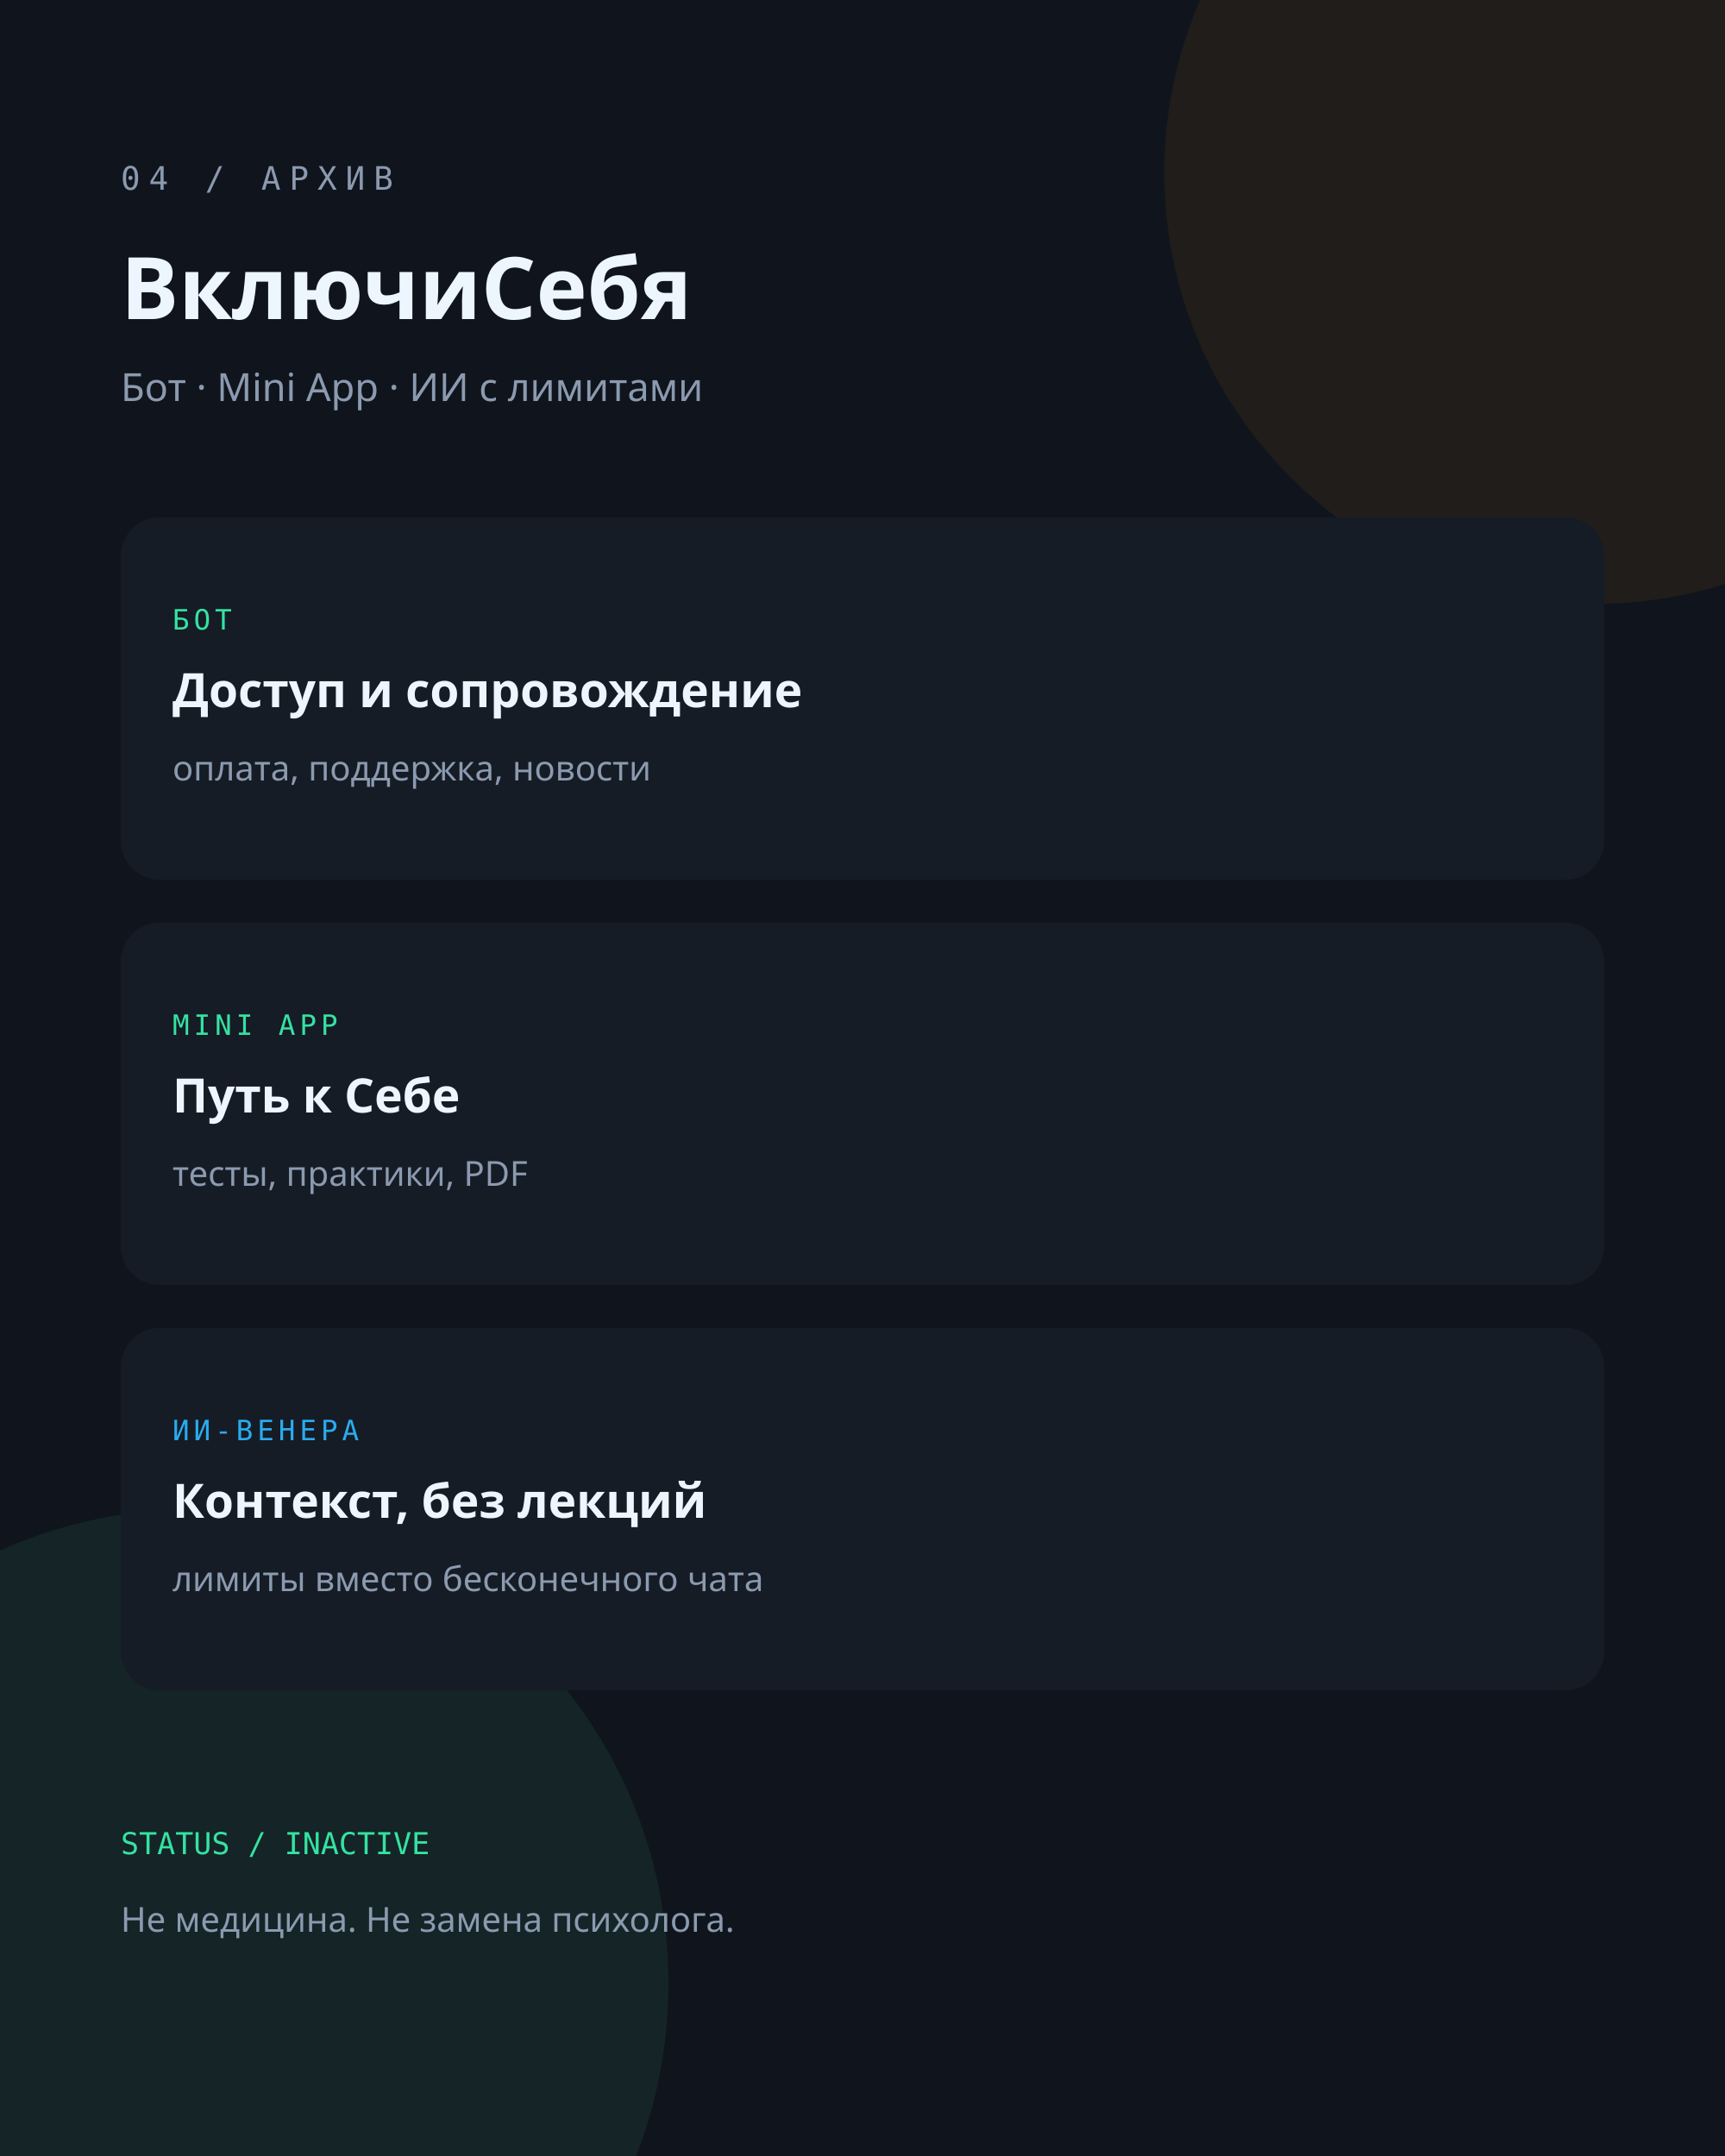
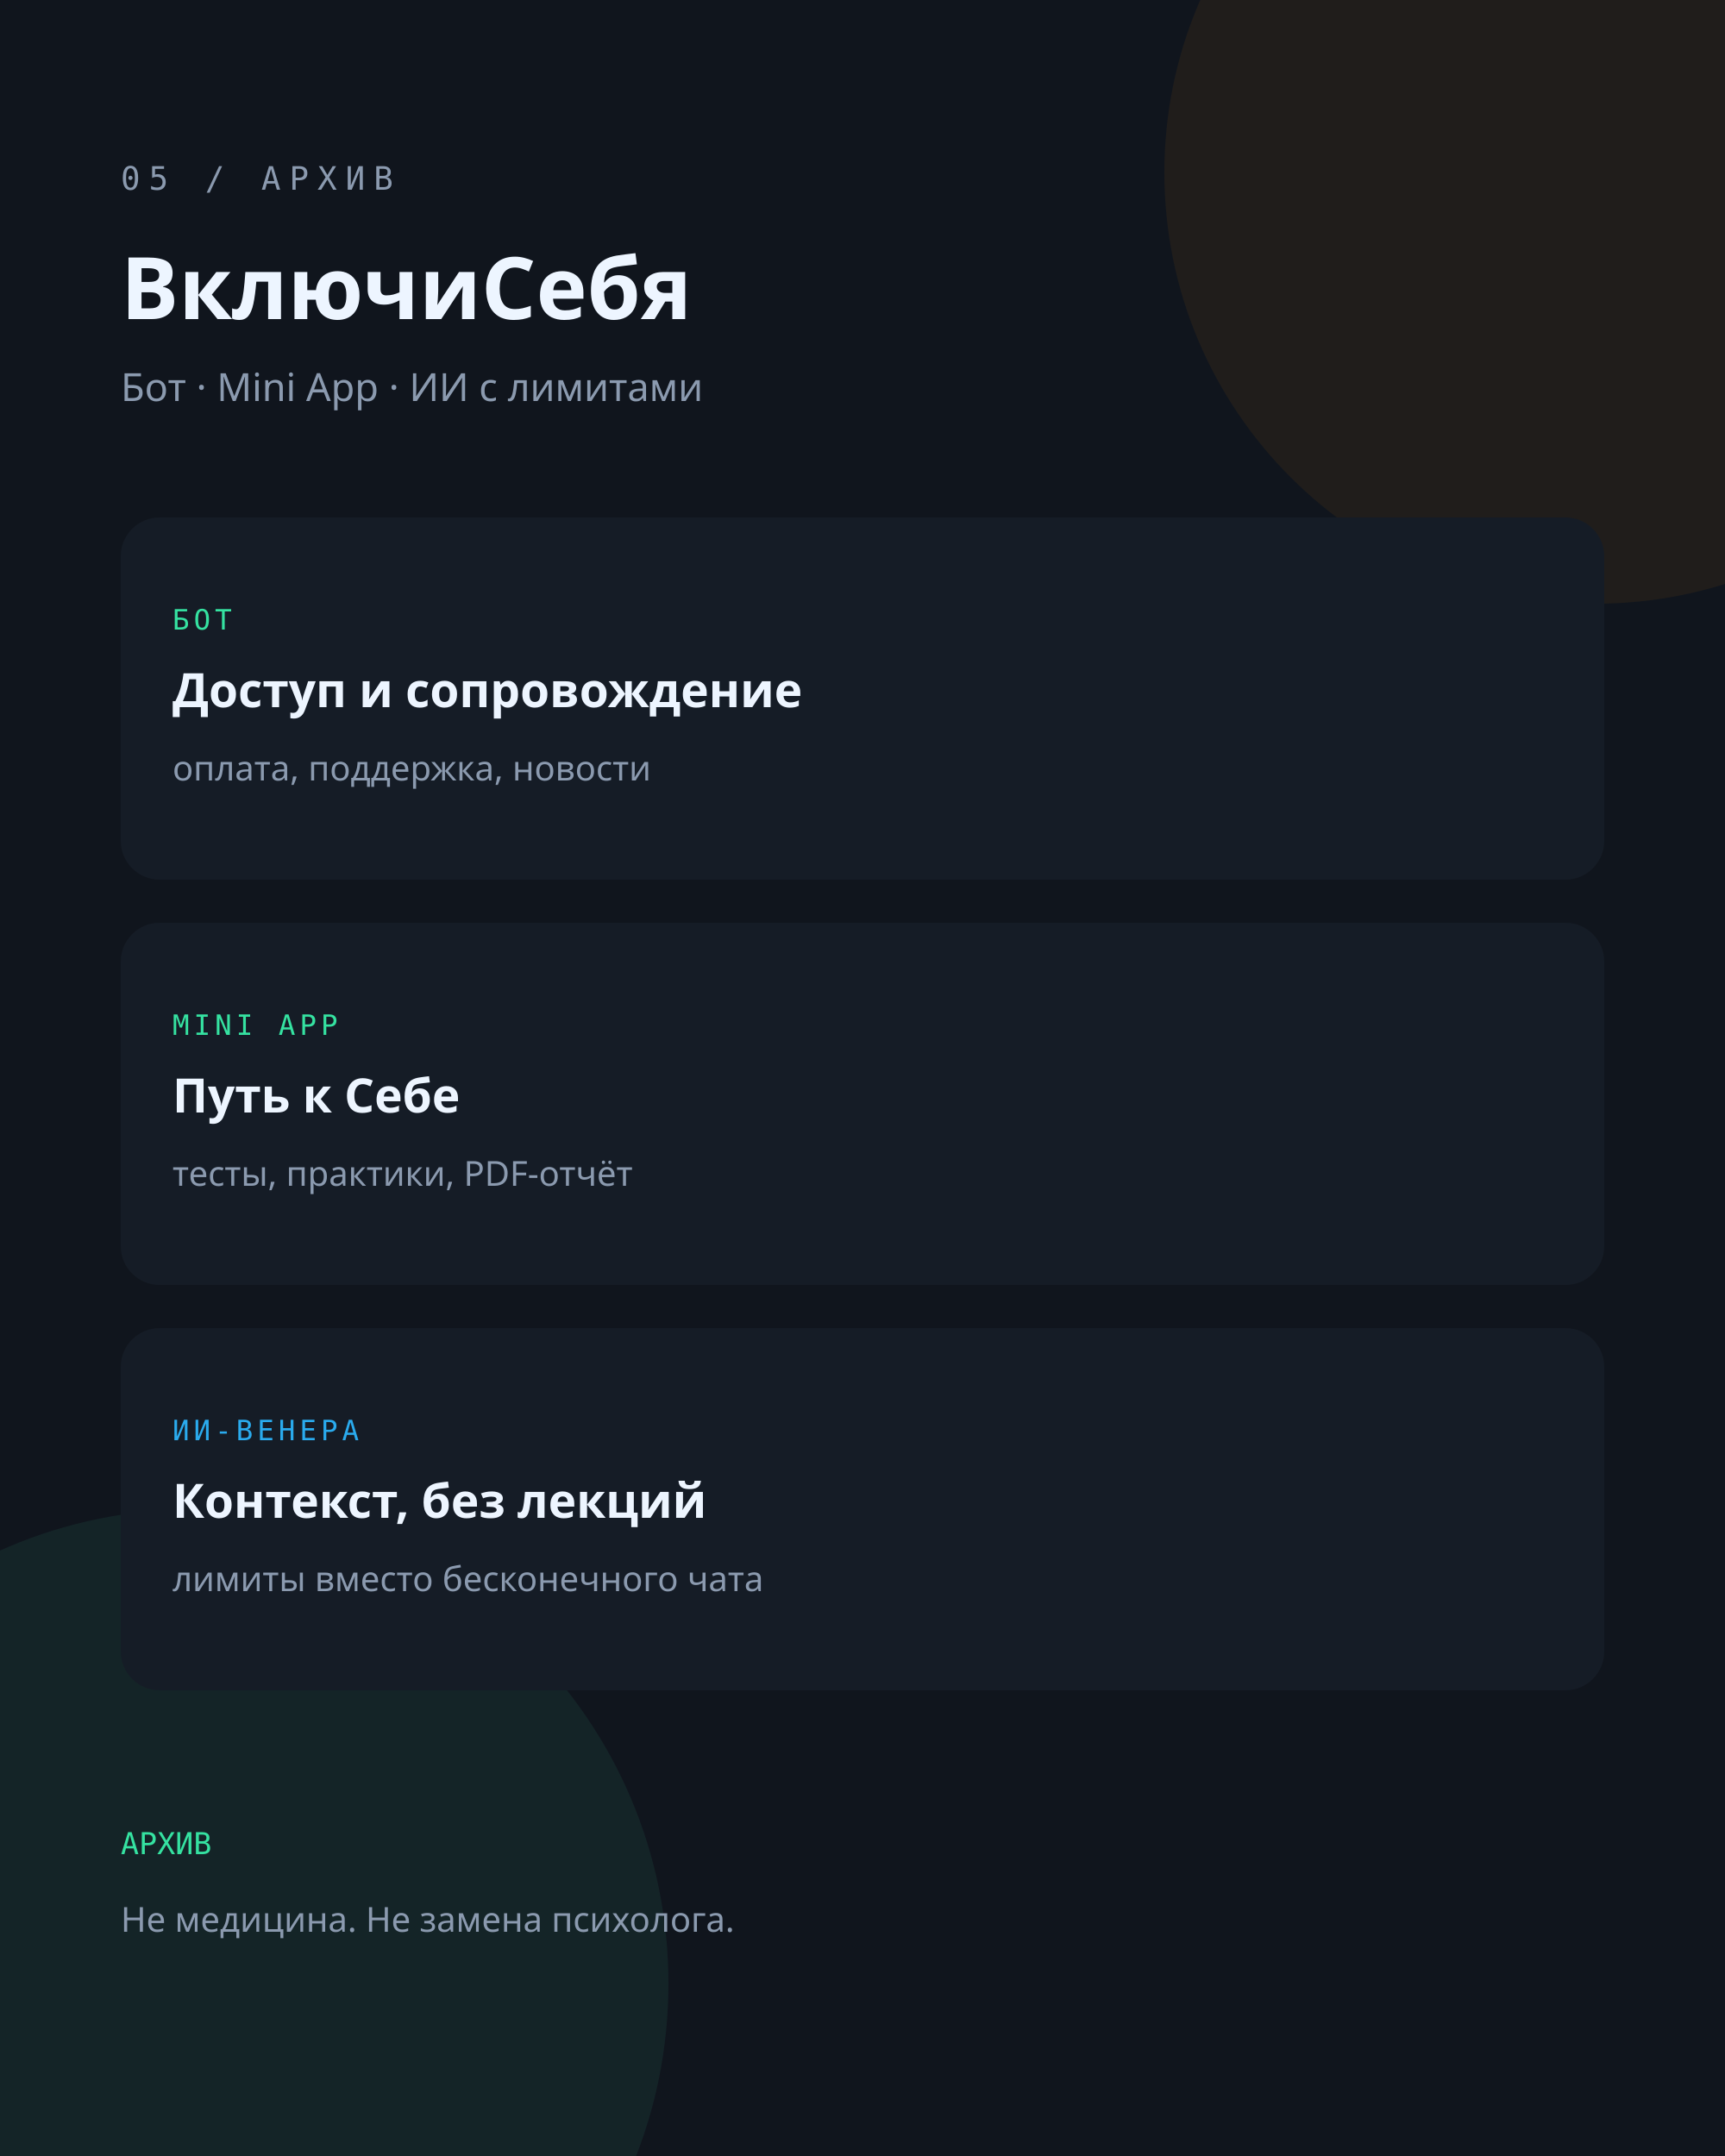
<svg xmlns="http://www.w3.org/2000/svg" viewBox="0 0 800 1000" role="img" aria-label="ВключиСебя / CozyReset: бот, Mini App и ИИ-Венера">
  <rect width="800" height="1000" fill="#10151D" />
  <circle cx="90" cy="920" r="220" fill="#1A3A38" opacity="0.4" />
  <circle cx="740" cy="80" r="200" fill="#3A2A18" opacity="0.38" />
-   <text x="56" y="88" fill="#8B9AAF" font-family="ui-monospace, SFMono-Regular, Menlo, monospace" font-size="15" letter-spacing="4">04 / АРХИВ</text>
+   <text x="56" y="88" fill="#8B9AAF" font-family="ui-monospace, SFMono-Regular, Menlo, monospace" font-size="15" letter-spacing="4">05 / АРХИВ</text>
  <text x="56" y="148" fill="#EDF5FF" font-family="ui-sans-serif, system-ui, sans-serif" font-size="40" font-weight="700">ВключиСебя</text>
  <text x="56" y="186" fill="#8B9AAF" font-family="ui-sans-serif, system-ui, sans-serif" font-size="18">Бот · Mini App · ИИ с лимитами</text>
  <rect x="56" y="240" width="688" height="168" rx="18" fill="#151C26" />
  <text x="80" y="292" fill="#35E2A1" font-family="ui-monospace, SFMono-Regular, Menlo, monospace" font-size="13" letter-spacing="2">БОТ</text>
  <text x="80" y="328" fill="#EDF5FF" font-family="ui-sans-serif, system-ui, sans-serif" font-size="22" font-weight="600">Доступ и сопровождение</text>
  <text x="80" y="362" fill="#8B9AAF" font-family="ui-sans-serif, system-ui, sans-serif" font-size="16">оплата, поддержка, новости</text>
  <rect x="56" y="428" width="688" height="168" rx="18" fill="#151C26" />
  <text x="80" y="480" fill="#35E2A1" font-family="ui-monospace, SFMono-Regular, Menlo, monospace" font-size="13" letter-spacing="2">MINI APP</text>
  <text x="80" y="516" fill="#EDF5FF" font-family="ui-sans-serif, system-ui, sans-serif" font-size="22" font-weight="600">Путь к Себе</text>
-   <text x="80" y="550" fill="#8B9AAF" font-family="ui-sans-serif, system-ui, sans-serif" font-size="16">тесты, практики, PDF</text>
+   <text x="80" y="550" fill="#8B9AAF" font-family="ui-sans-serif, system-ui, sans-serif" font-size="16">тесты, практики, PDF-отчёт</text>
  <rect x="56" y="616" width="688" height="168" rx="18" fill="#151C26" />
  <text x="80" y="668" fill="#2AABEE" font-family="ui-monospace, SFMono-Regular, Menlo, monospace" font-size="13" letter-spacing="2">ИИ-ВЕНЕРА</text>
  <text x="80" y="704" fill="#EDF5FF" font-family="ui-sans-serif, system-ui, sans-serif" font-size="22" font-weight="600">Контекст, без лекций</text>
  <text x="80" y="738" fill="#8B9AAF" font-family="ui-sans-serif, system-ui, sans-serif" font-size="16">лимиты вместо бесконечного чата</text>
-   <text x="56" y="860" fill="#35E2A1" font-family="ui-monospace, SFMono-Regular, Menlo, monospace" font-size="14">STATUS / INACTIVE</text>
+   <text x="56" y="860" fill="#35E2A1" font-family="ui-monospace, SFMono-Regular, Menlo, monospace" font-size="14">АРХИВ</text>
  <text x="56" y="896" fill="#8B9AAF" font-family="ui-sans-serif, system-ui, sans-serif" font-size="16">Не медицина. Не замена психолога.</text>
</svg>
